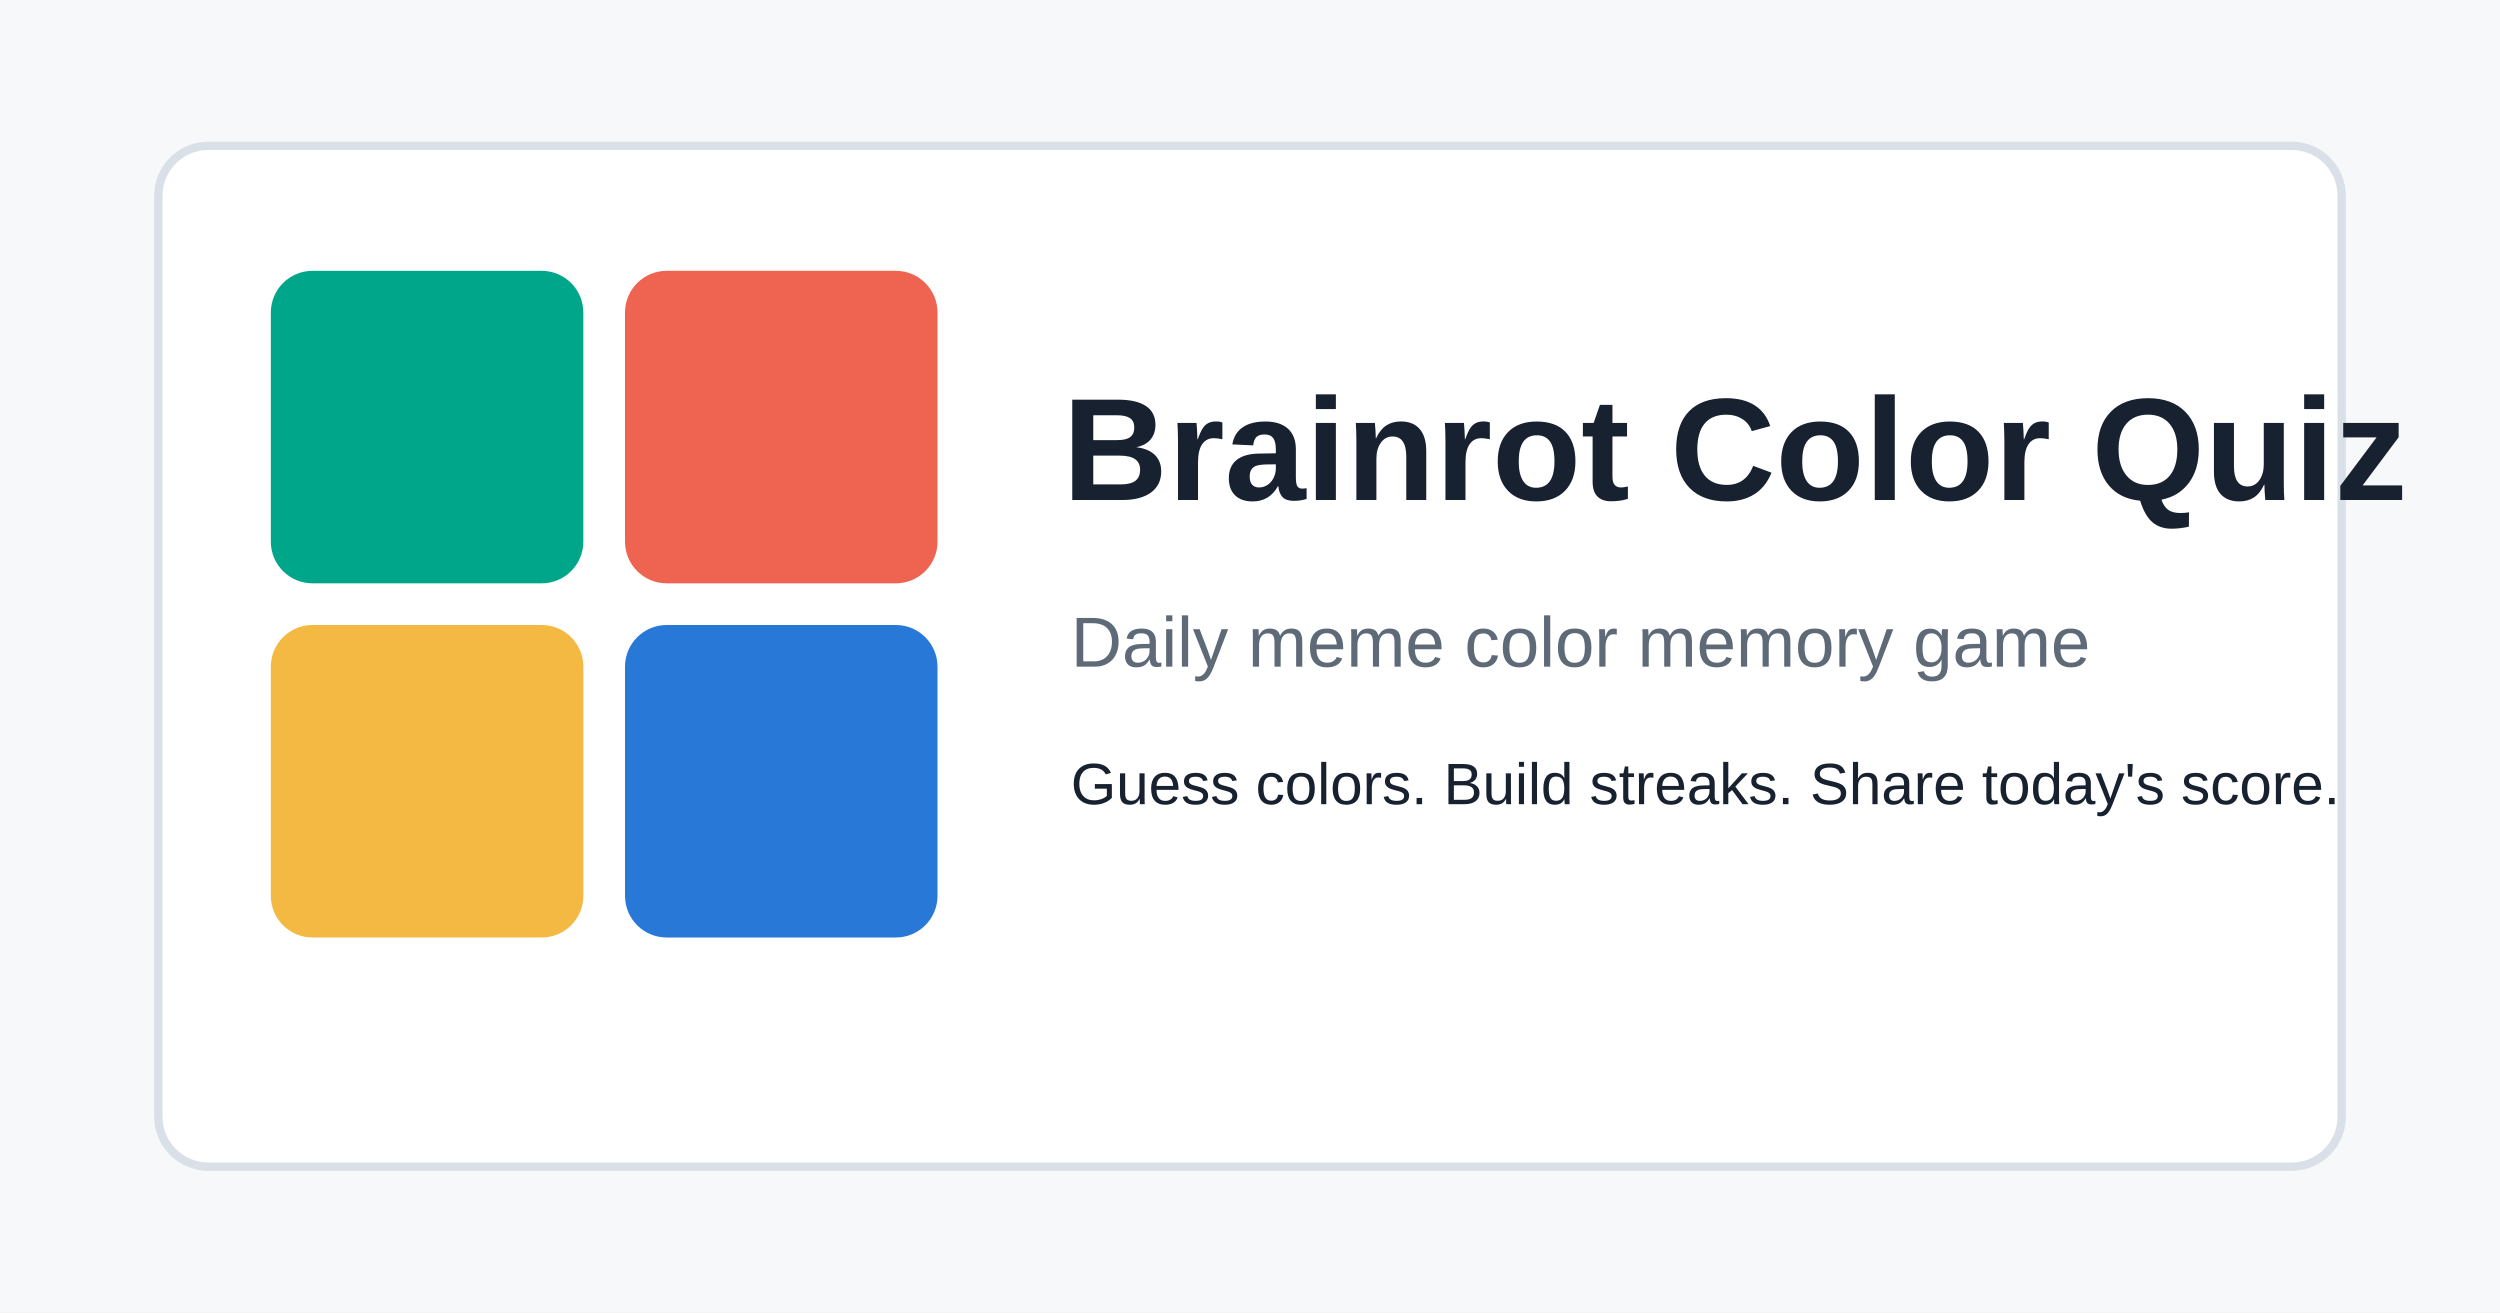
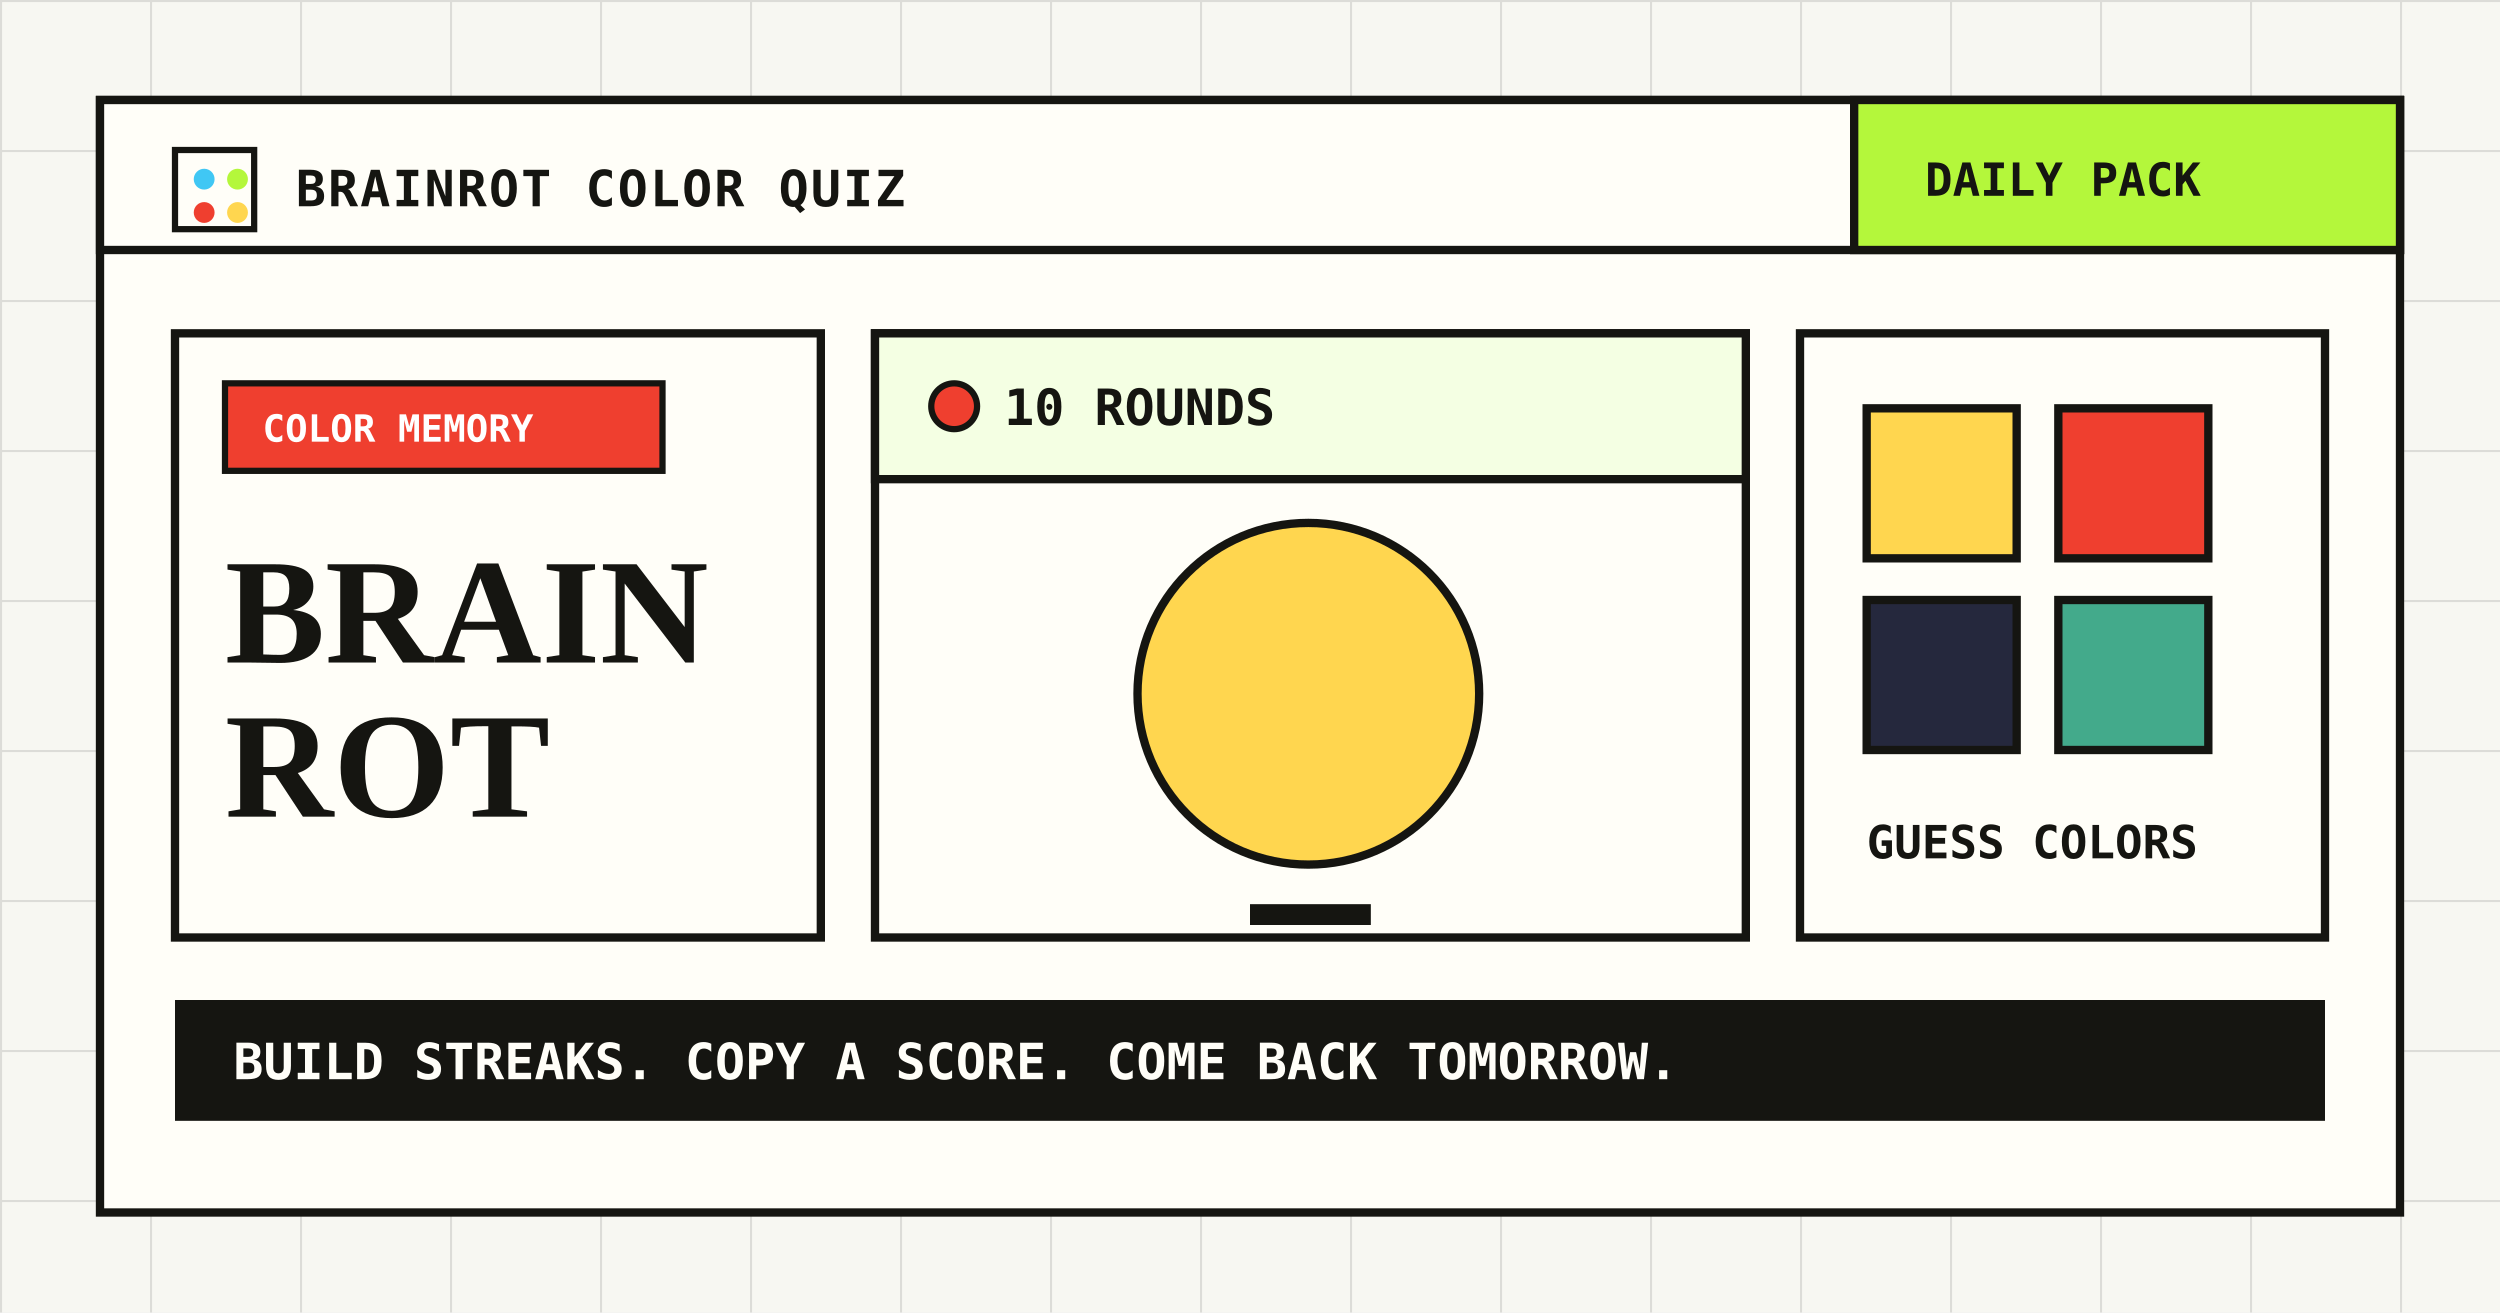
- <svg xmlns="http://www.w3.org/2000/svg" width="1200" height="630" viewBox="0 0 1200 630">
-   <rect width="1200" height="630" fill="#f7f8fa" />
-   <rect x="76" y="70" width="1048" height="490" rx="24" fill="#ffffff" stroke="#d9e0e7" stroke-width="4" />
-   <rect x="130" y="130" width="150" height="150" rx="20" fill="#00a68a" />
-   <rect x="300" y="130" width="150" height="150" rx="20" fill="#ef6351" />
-   <rect x="130" y="300" width="150" height="150" rx="20" fill="#f4b942" />
-   <rect x="300" y="300" width="150" height="150" rx="20" fill="#2878d8" />
-   <text x="510" y="240" font-family="Arial, sans-serif" font-size="70" font-weight="800" fill="#18212f">Brainrot Color Quiz</text>
-   <text x="514" y="320" font-family="Arial, sans-serif" font-size="34" fill="#5e6a78">Daily meme color memory game</text>
-   <text x="514" y="386" font-family="Arial, sans-serif" font-size="28" fill="#18212f">Guess colors. Build streaks. Share today's score.</text>
+ <svg xmlns="http://www.w3.org/2000/svg" width="1200" height="630" viewBox="0 0 1200 630" role="img" aria-label="Brainrot Color Quiz social preview">
+   <defs>
+     <pattern id="grid" width="72" height="72" patternUnits="userSpaceOnUse">
+       <path d="M72 0H0V72" fill="none" stroke="#151511" stroke-opacity="0.12" stroke-width="2" />
+     </pattern>
+   </defs>
+   <rect width="1200" height="630" fill="#f7f7f2" />
+   <rect width="1200" height="630" fill="url(#grid)" />
+   <rect x="48" y="48" width="1104" height="534" fill="#fffef8" stroke="#151511" stroke-width="4" />
+   <rect x="48" y="48" width="1104" height="72" fill="#fffef8" stroke="#151511" stroke-width="4" />
+   <rect x="84" y="72" width="38" height="38" fill="#fffef8" stroke="#151511" stroke-width="3" />
+   <circle cx="98" cy="86" r="5" fill="#40c7f4" />
+   <circle cx="114" cy="86" r="5" fill="#b4f73b" />
+   <circle cx="98" cy="102" r="5" fill="#ef3f2f" />
+   <circle cx="114" cy="102" r="5" fill="#ffd64f" />
+   <text x="142" y="99" font-family="Menlo, monospace" font-size="24" font-weight="900" fill="#151511" letter-spacing="1">BRAINROT COLOR QUIZ</text>
+   <rect x="890" y="48" width="262" height="72" fill="#b4f73b" stroke="#151511" stroke-width="4" />
+   <text x="924" y="94" font-family="Menlo, monospace" font-size="22" font-weight="900" fill="#151511">DAILY PACK</text>
+   <rect x="84" y="160" width="310" height="290" fill="#fffef8" stroke="#151511" stroke-width="4" />
+   <rect x="108" y="184" width="210" height="42" fill="#ef3f2f" stroke="#151511" stroke-width="3" />
+   <text x="126" y="212" font-family="Menlo, monospace" font-size="18" font-weight="900" fill="#ffffff">COLOR MEMORY</text>
+   <text x="108" y="318" font-family="Georgia, 'Times New Roman', serif" font-size="72" font-weight="900" fill="#151511">BRAIN</text>
+   <text x="108" y="392" font-family="Georgia, 'Times New Roman', serif" font-size="72" font-weight="900" fill="#151511">ROT</text>
+   <rect x="420" y="160" width="418" height="290" fill="#fffef8" stroke="#151511" stroke-width="4" />
+   <rect x="420" y="160" width="418" height="70" fill="#f4ffe3" stroke="#151511" stroke-width="4" />
+   <circle cx="458" cy="195" r="11" fill="#ef3f2f" stroke="#151511" stroke-width="3" />
+   <text x="482" y="204" font-family="Menlo, monospace" font-size="24" font-weight="900" fill="#151511">10 ROUNDS</text>
+   <circle cx="628" cy="333" r="82" fill="#ffd64f" stroke="#151511" stroke-width="4" />
+   <rect x="600" y="434" width="58" height="10" fill="#151511" />
+   <rect x="864" y="160" width="252" height="290" fill="#fffef8" stroke="#151511" stroke-width="4" />
+   <rect x="896" y="196" width="72" height="72" fill="#ffd64f" stroke="#151511" stroke-width="4" />
+   <rect x="988" y="196" width="72" height="72" fill="#ef3f2f" stroke="#151511" stroke-width="4" />
+   <rect x="896" y="288" width="72" height="72" fill="#25283d" stroke="#151511" stroke-width="4" />
+   <rect x="988" y="288" width="72" height="72" fill="#43aa8b" stroke="#151511" stroke-width="4" />
+   <text x="896" y="412" font-family="Menlo, monospace" font-size="22" font-weight="900" fill="#151511">GUESS COLORS</text>
+   <rect x="84" y="480" width="1032" height="58" fill="#151511" />
+   <text x="112" y="518" font-family="Menlo, monospace" font-size="24" font-weight="900" fill="#fffef8">BUILD STREAKS. COPY A SCORE. COME BACK TOMORROW.</text>
</svg>
